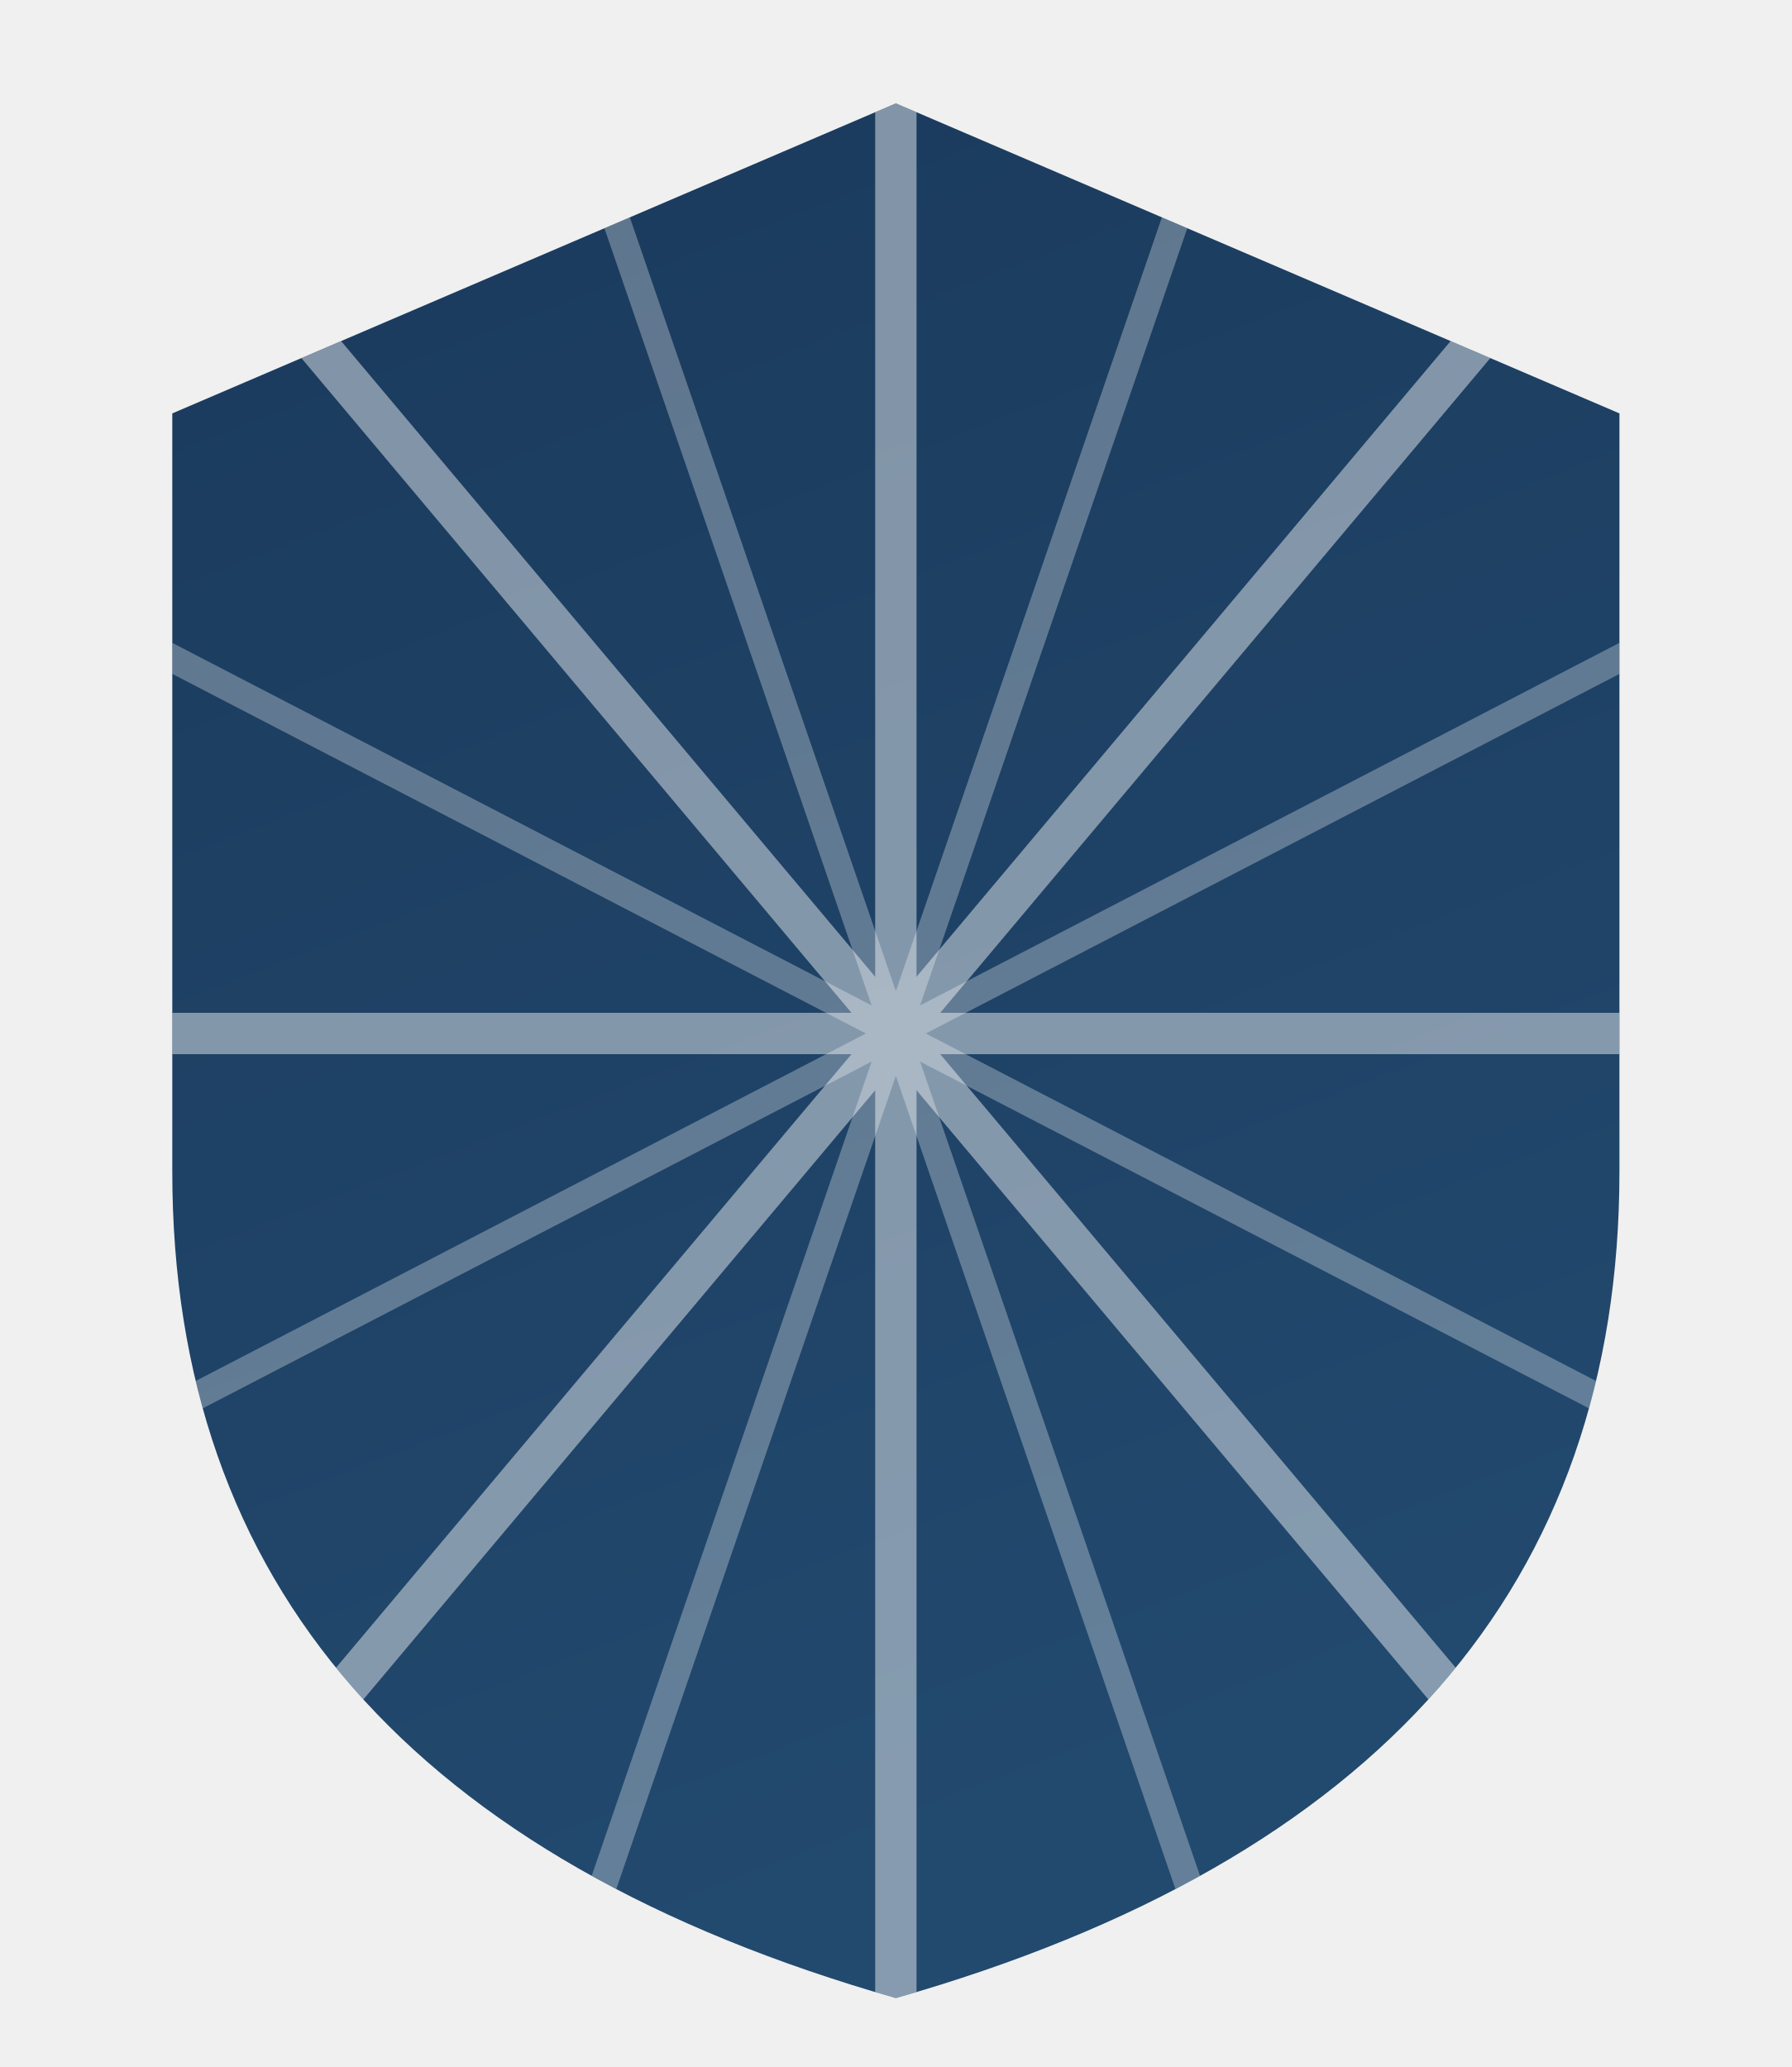
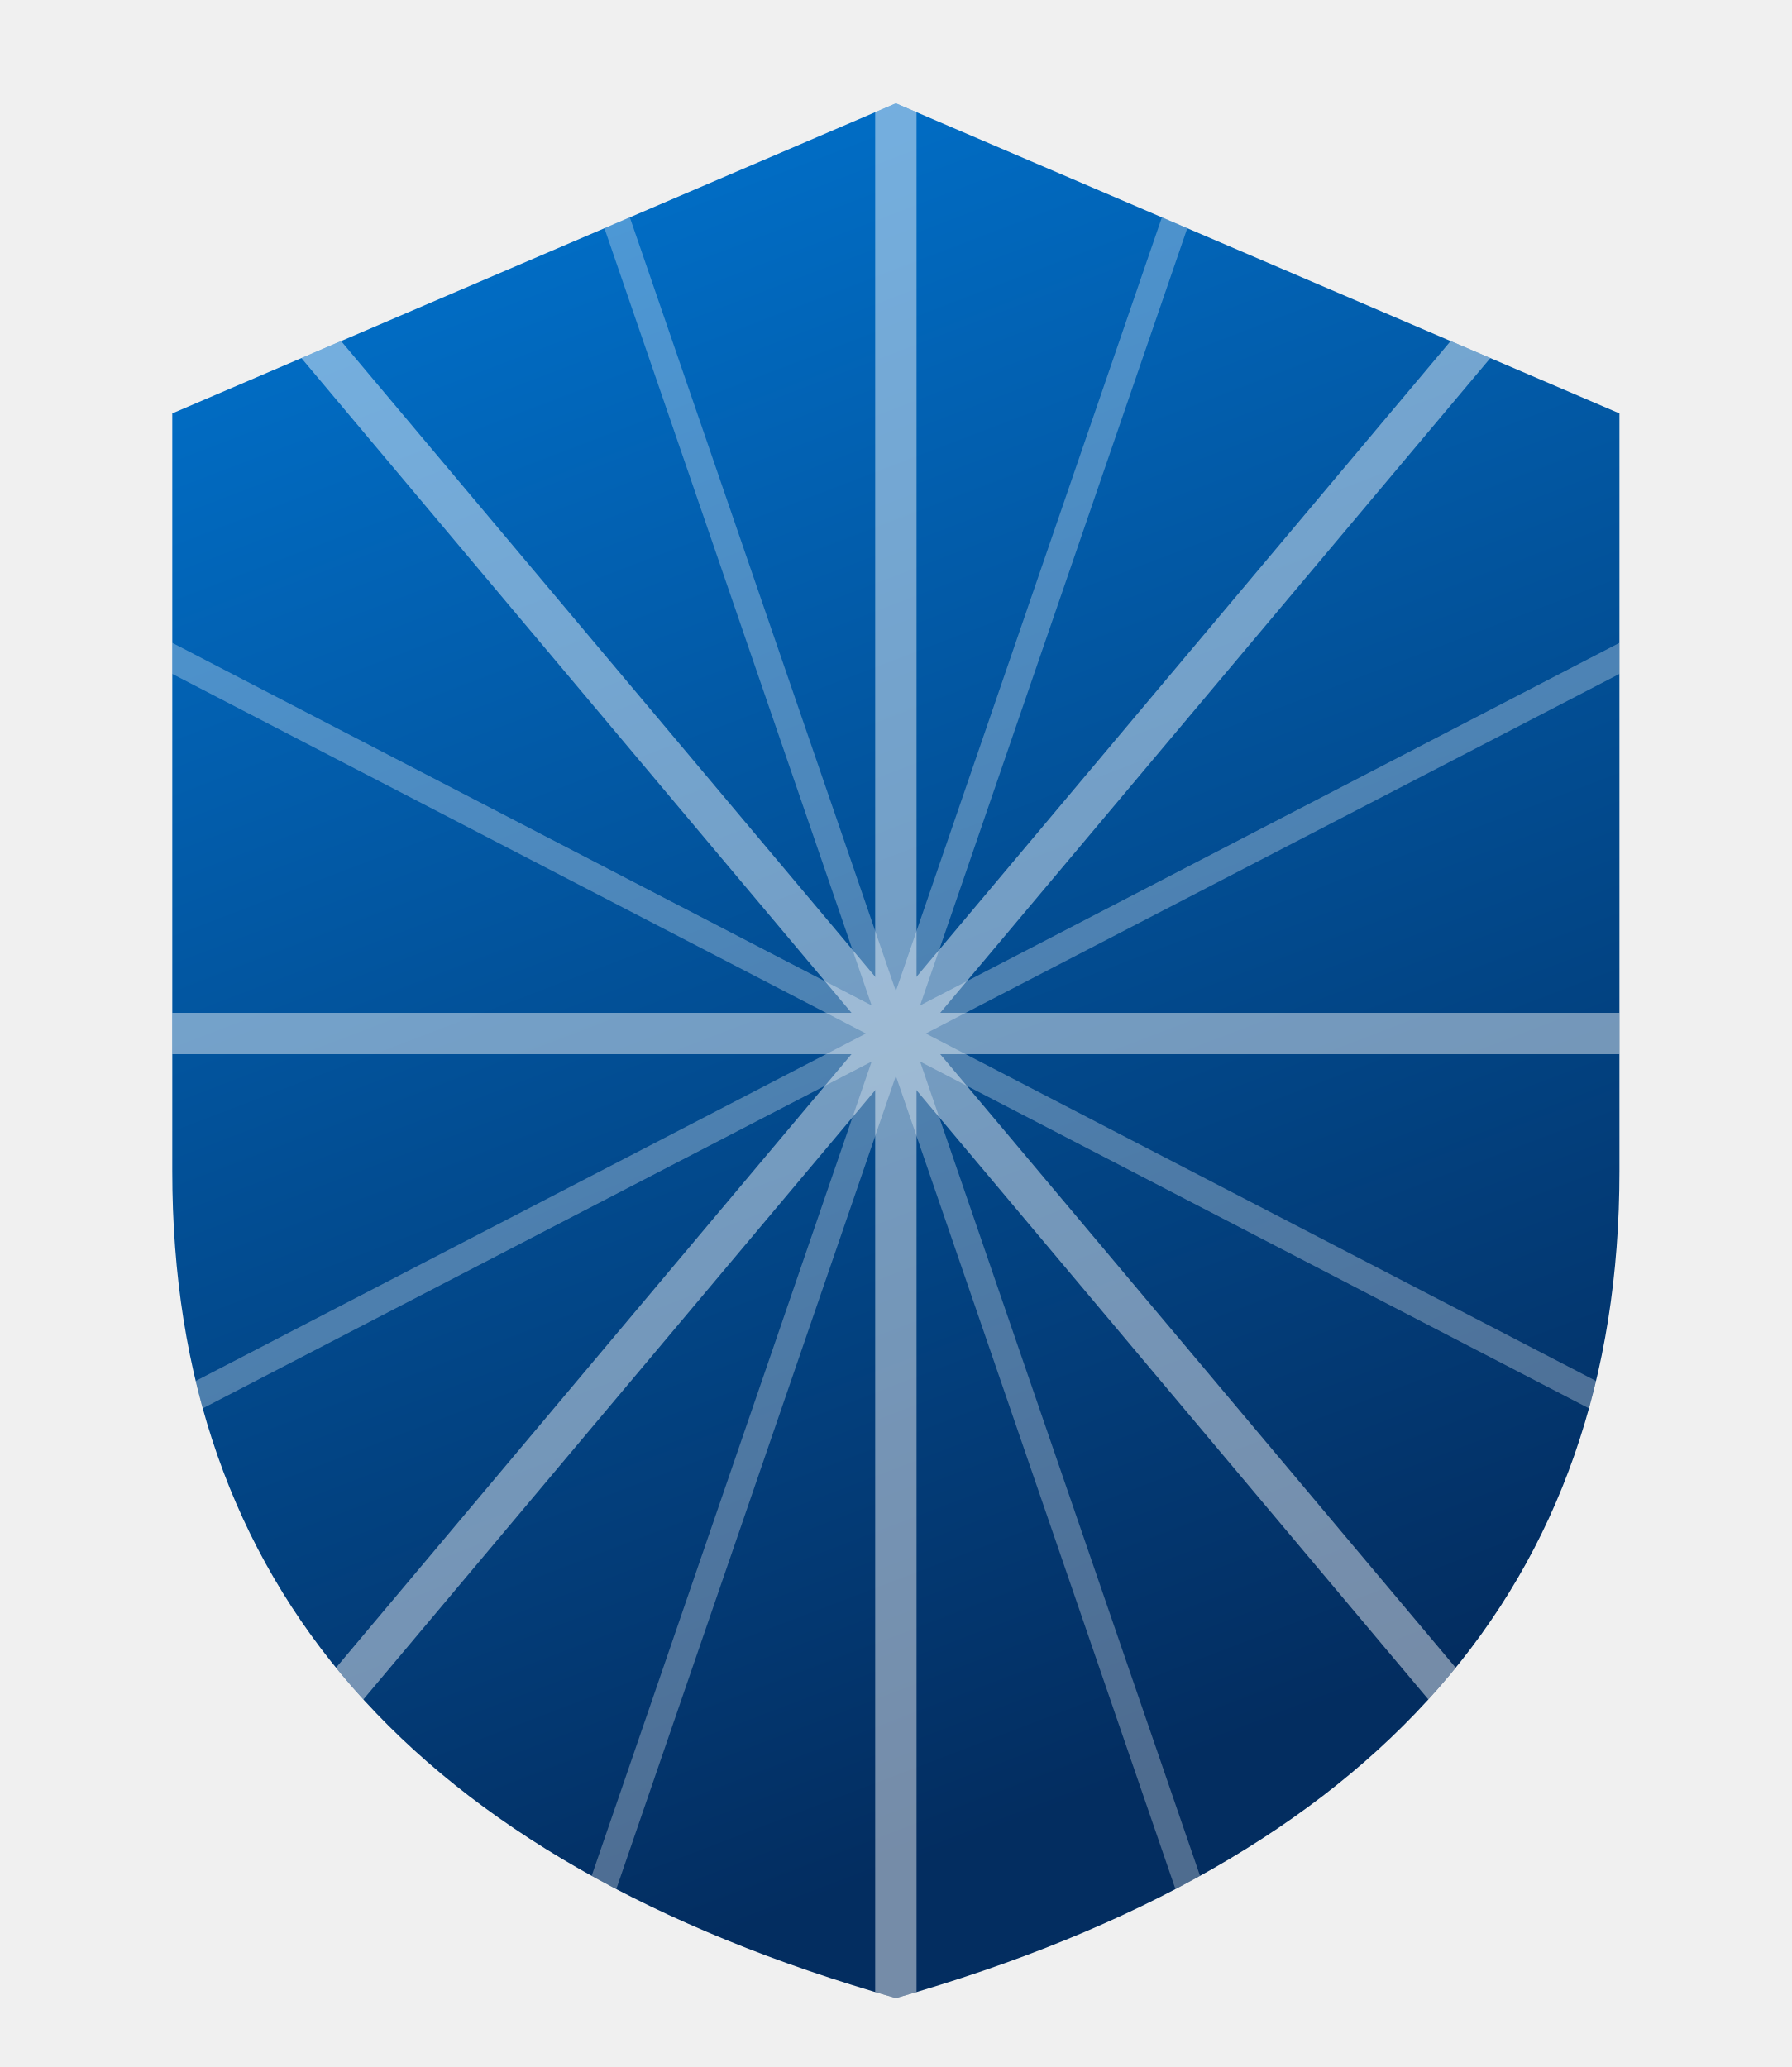
<svg xmlns="http://www.w3.org/2000/svg" viewBox="0 0 52 60">
  <defs>
    <linearGradient id="shieldGradF" x1="0" y1="0" x2="0.3" y2="1">
-       <stop offset="0%" stop-color="#1a3a5c" />
-       <stop offset="100%" stop-color="#22496e" />
+       <stop offset="0%" stop-color="#0176D3" />
+       <stop offset="100%" stop-color="#032D60" />
    </linearGradient>
    <clipPath id="shieldClipF">
      <path d="M26 3 L5 12 L5 34 Q5 52 26 58 Q47 52 47 34 L47 12 Z" />
    </clipPath>
  </defs>
  <path d="M26 3 L5 12 L5 34 Q5 52 26 58 Q47 52 47 34 L47 12 Z" fill="url(#shieldGradF)" />
  <g clip-path="url(#shieldClipF)" stroke="white" fill="none">
    <g opacity="0.45" stroke-width="1.2">
      <line x1="26" y1="30" x2="26" y2="-5" />
      <line x1="26" y1="30" x2="55" y2="30" />
      <line x1="26" y1="30" x2="26" y2="65" />
      <line x1="26" y1="30" x2="-3" y2="30" />
      <line x1="26" y1="30" x2="47" y2="5" />
      <line x1="26" y1="30" x2="47" y2="55" />
      <line x1="26" y1="30" x2="5" y2="55" />
      <line x1="26" y1="30" x2="5" y2="5" />
    </g>
    <g opacity="0.30" stroke-width="0.8">
      <line x1="26" y1="30" x2="37" y2="-2" />
      <line x1="26" y1="30" x2="53" y2="16" />
      <line x1="26" y1="30" x2="53" y2="44" />
      <line x1="26" y1="30" x2="37" y2="62" />
      <line x1="26" y1="30" x2="15" y2="62" />
      <line x1="26" y1="30" x2="-1" y2="44" />
      <line x1="26" y1="30" x2="-1" y2="16" />
      <line x1="26" y1="30" x2="15" y2="-2" />
    </g>
  </g>
</svg>
